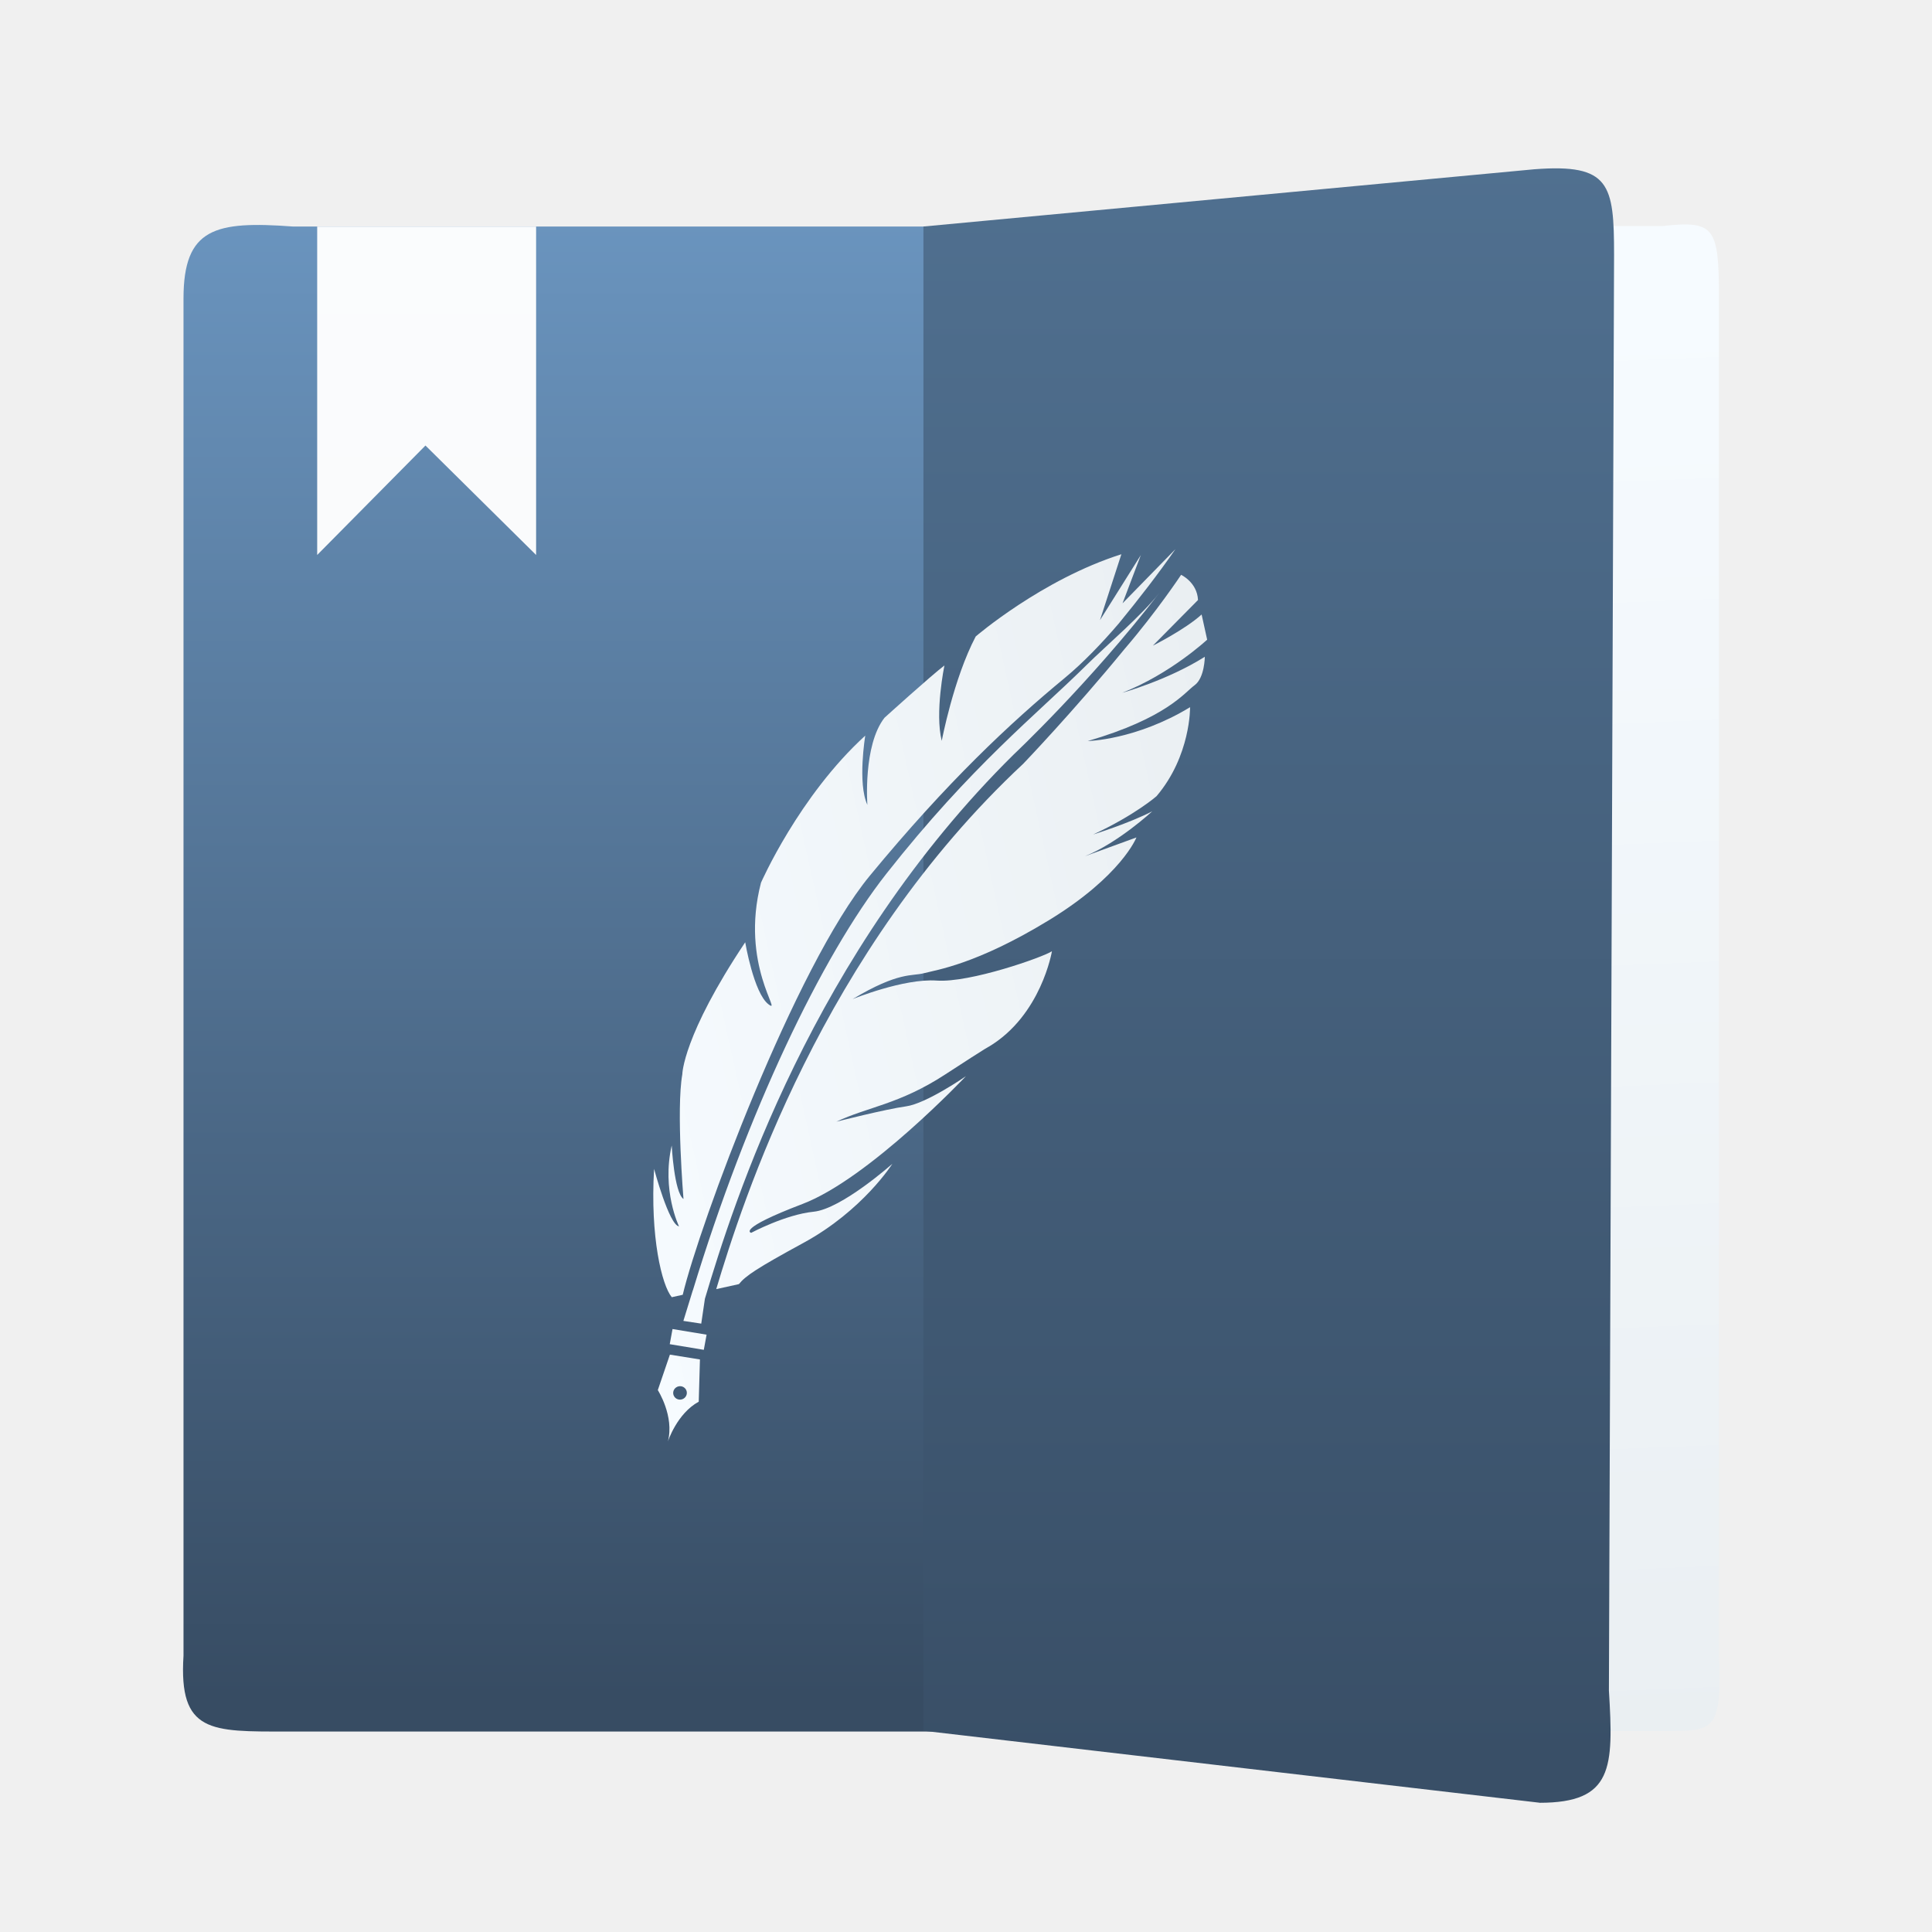
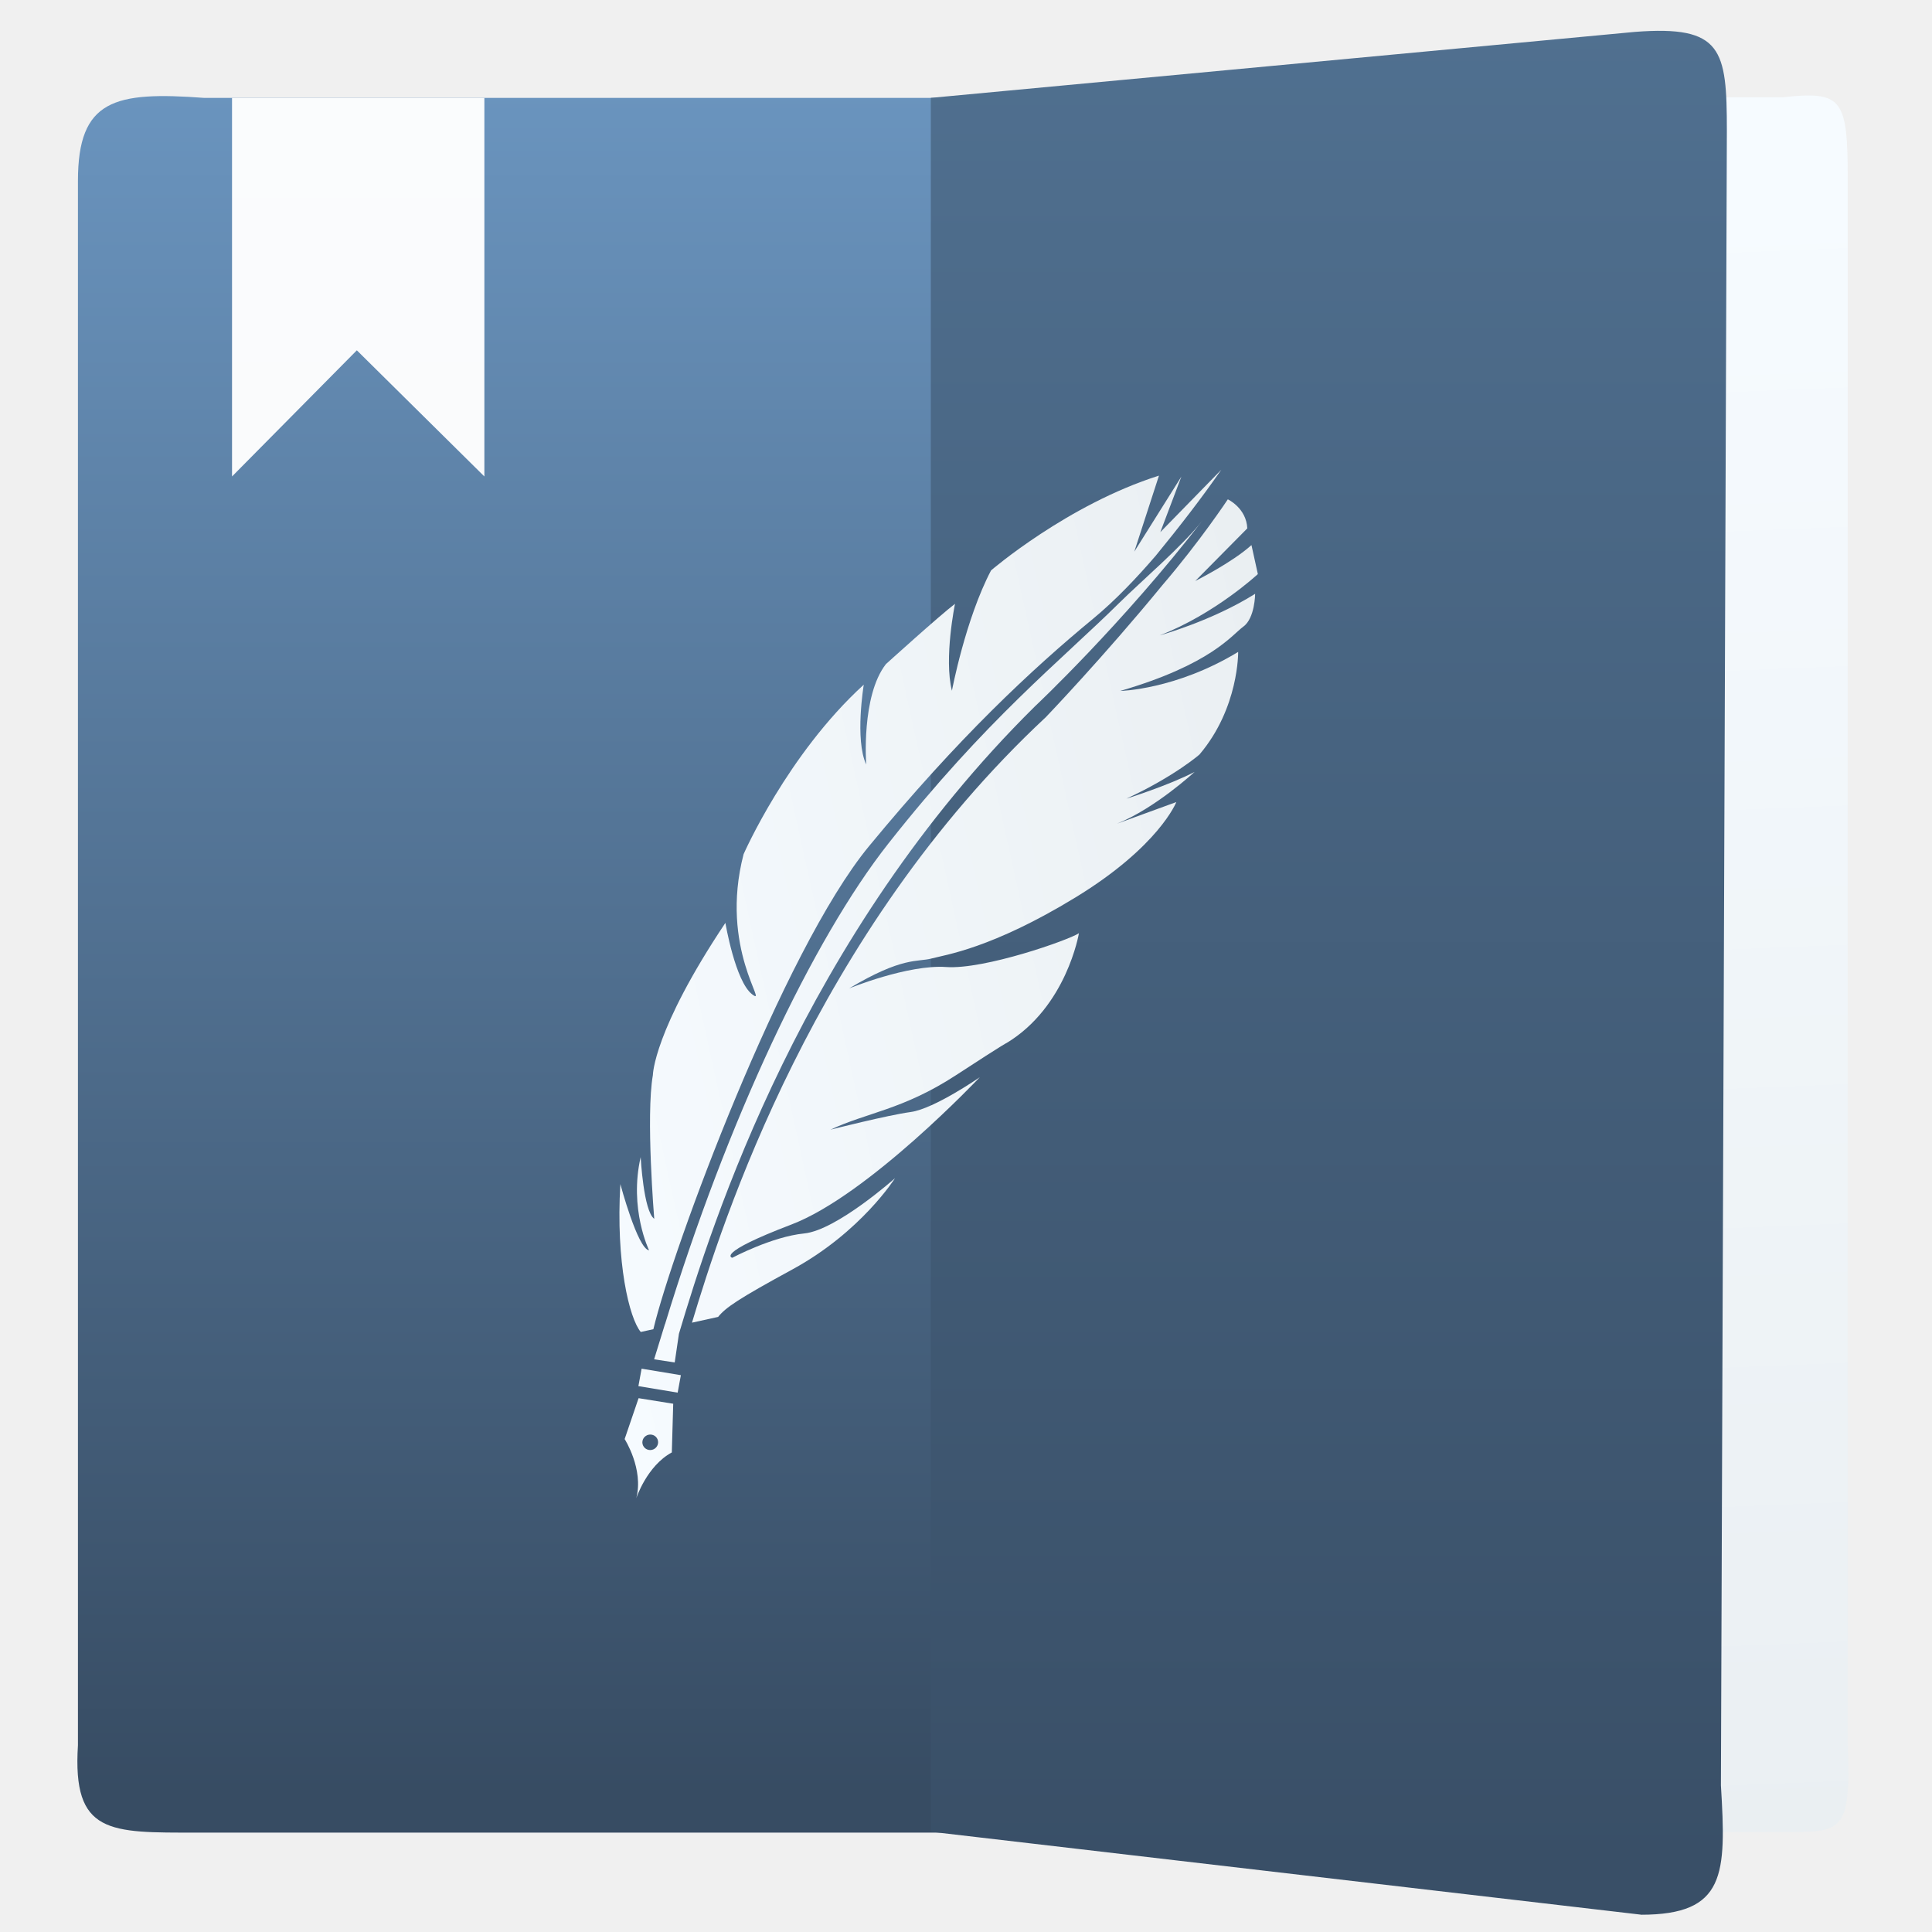
<svg xmlns="http://www.w3.org/2000/svg" xmlns:xlink="http://www.w3.org/1999/xlink" width="48px" height="48px" id="svg2985" version="1.1">
  <defs id="defs2987">
    <linearGradient id="linearGradient4419">
      <stop id="stop4421" offset="0" style="stop-color:#394f67;stop-opacity:1" />
      <stop id="stop4423" offset="1" style="stop-color:#507090;stop-opacity:1" />
    </linearGradient>
    <linearGradient id="linearGradient4413">
      <stop id="stop4415" offset="0" style="stop-color:#374c63;stop-opacity:1" />
      <stop id="stop4417" offset="1" style="stop-color:#6a94be;stop-opacity:1" />
    </linearGradient>
    <linearGradient gradientTransform="matrix(1.030982,0,0,1,-0.512598,0)" gradientUnits="userSpaceOnUse" y2="1012.362" x2="17" y1="1036.362" x1="17" id="linearGradient4300-2" xlink:href="#linearGradient4413" />
    <linearGradient gradientTransform="matrix(0.6896444,0,0,1,10.82717,0)" gradientUnits="userSpaceOnUse" y2="1037.208" x2="34.117" y1="1013.622" x1="33.462" id="linearGradient4308" xlink:href="#linearGradient4320" />
    <linearGradient gradientTransform="translate(-0.199659,0)" gradientUnits="userSpaceOnUse" y2="1011.362" x2="28" y1="1037.362" x1="28" id="linearGradient4286" xlink:href="#linearGradient4419" />
    <linearGradient id="linearGradient4320">
      <stop id="stop4322" offset="0" style="stop-color:#f6fbff;stop-opacity:1" />
      <stop id="stop4324" offset="1" style="stop-color:#eaeff2;stop-opacity:1" />
    </linearGradient>
    <linearGradient xlink:href="#linearGradient4320" id="linearGradient4431" x1="13.762" y1="165.665" x2="314.97" y2="165.665" gradientUnits="userSpaceOnUse" />
    <linearGradient xlink:href="#linearGradient4320" id="linearGradient4449" gradientUnits="userSpaceOnUse" x1="13.762" y1="165.665" x2="314.97" y2="165.665" />
    <linearGradient xlink:href="#linearGradient4320" id="linearGradient4451" gradientUnits="userSpaceOnUse" x1="13.762" y1="165.665" x2="314.97" y2="165.665" />
    <linearGradient xlink:href="#linearGradient4320" id="linearGradient4453" gradientUnits="userSpaceOnUse" x1="13.762" y1="165.665" x2="314.97" y2="165.665" />
    <linearGradient xlink:href="#linearGradient4320" id="linearGradient4455" gradientUnits="userSpaceOnUse" x1="13.762" y1="165.665" x2="314.97" y2="165.665" />
    <linearGradient xlink:href="#linearGradient4320" id="linearGradient4457" gradientUnits="userSpaceOnUse" x1="13.762" y1="165.665" x2="314.97" y2="165.665" />
  </defs>
  <g id="layer1">
    <g id="g4389" transform="translate(-39.08462,0)">
-       <g id="layer1-9" transform="matrix(-1,0,0,1,473.3778,-499.4997)">
-         <g transform="matrix(-1.526305,0,0,1.526305,444.8196,-1040.174)" id="g4414">
-           <path id="path4248" d="m 11.563,1036.944 11.637,0 -3.21e-4,-24.498 -11.533,3e-4 c -1.268,-0.094 -1.783,0.023 -1.783,1.172 l 0,22.092 c -0.08,1.261 0.446,1.234 1.679,1.234 z" style="opacity:1;fill:url(#linearGradient4300-2);fill-opacity:1.0;fill-rule:evenodd;stroke:none;stroke-width:1px;stroke-linecap:butt;stroke-linejoin:miter;stroke-opacity:1" />
-           <path id="path4248-6" d="m 33.96,1036.936 -7.991,0 0,-24.498 7.991,0 c 0.848,-0.094 0.917,0.023 0.917,1.172 l 0,22.092 c 0.053,1.261 -0.092,1.234 -0.917,1.234 z" style="opacity:1;fill:url(#linearGradient4308);fill-opacity:1;fill-rule:evenodd;stroke:none;stroke-width:1px;stroke-linecap:butt;stroke-linejoin:miter;stroke-opacity:1" />
-           <path id="path4248-6-0" d="M 31.958,1038.103 21.928,1036.932 l -2e-5,-24.486 9.946,-0.932 c 1.23,-0.094 1.296,0.245 1.296,1.394 l -0.084,23.369 c 0.077,1.261 0.067,1.827 -1.129,1.827 z" style="opacity:1;fill:url(#linearGradient4286);fill-opacity:1.0;fill-rule:evenodd;stroke:none;stroke-width:1px;stroke-linecap:butt;stroke-linejoin:miter;stroke-opacity:1" />
+       <g id="g4261" transform="matrix(1.152635,0,0,1.152635,-9.284159,-4.055065)">
+         <g transform="matrix(-1,0,0,1,473.3778,-499.4997)" id="layer1-9">
+           <g id="g4414" transform="matrix(-1.526305,0,0,1.526305,444.8196,-1040.174)">
+             <path style="opacity:1;fill:url(#linearGradient4300-2);fill-opacity:1;fill-rule:evenodd;stroke:none;stroke-width:1px;stroke-linecap:butt;stroke-linejoin:miter;stroke-opacity:1" d="m 11.563,1036.944 11.637,0 -3.21e-4,-24.498 -11.533,3e-4 c -1.268,-0.094 -1.783,0.023 -1.783,1.172 l 0,22.092 c -0.08,1.261 0.446,1.234 1.679,1.234 z" id="path4248" />
+             <path style="opacity:1;fill:url(#linearGradient4308);fill-opacity:1;fill-rule:evenodd;stroke:none;stroke-width:1px;stroke-linecap:butt;stroke-linejoin:miter;stroke-opacity:1" d="m 33.96,1036.936 -7.991,0 0,-24.498 7.991,0 c 0.848,-0.094 0.917,0.023 0.917,1.172 l 0,22.092 c 0.053,1.261 -0.092,1.234 -0.917,1.234 z" id="path4248-6" />
+             <path style="opacity:1;fill:url(#linearGradient4286);fill-opacity:1;fill-rule:evenodd;stroke:none;stroke-width:1px;stroke-linecap:butt;stroke-linejoin:miter;stroke-opacity:1" d="M 31.958,1038.103 21.928,1036.932 l -2e-5,-24.486 9.946,-0.932 c 1.23,-0.094 1.296,0.245 1.296,1.394 l -0.084,23.369 c 0.077,1.261 0.067,1.827 -1.129,1.827 z" id="path4248-6-0" />
+           </g>
        </g>
-       </g>
-       <path id="path4313" d="m 46.965,5.629 1.55e-4,8.159 2.69,-2.719 2.749,2.719 0,-8.159 z" style="opacity:0.965;fill:#ffffff;fill-opacity:1;fill-rule:evenodd;stroke:none;stroke-width:1px;stroke-linecap:butt;stroke-linejoin:miter;stroke-opacity:1" />
-       <g style="fill:url(#linearGradient4431);fill-opacity:1" transform="matrix(0.05631124,-0.01239685,0.01239685,0.05631124,50.79596,17.32521)" id="g3">
-         <path id="path5" d="m 30.421,317.462 4.422,-17.661 -12.194,-4.814 -8.376,13.804 c 0,0 4.618,12.526 -0.511,22.539 0.004,0.001 6.422,-10.931 16.659,-13.868 z m -8.192,-8.104 c 1.501,-0.615 3.231,0.087 3.851,1.561 0.625,1.474 -0.087,3.171 -1.588,3.786 -1.501,0.615 -3.231,-0.087 -3.851,-1.561 -0.631,-1.48 0.082,-3.177 1.588,-3.786 z" style="fill:url(#linearGradient4449);fill-opacity:1" />
-         <path id="path7" d="m 158.353,112.621 c -35.115,28.8 -81.086,88.124 -120.073,157.423 l -0.022,-0.027 -6.815,12.026 7.267,2.796 3.84,-10.117 c 20.799,-37.491 77.224,-135.4 180.397,-200.451 0,0 38.411,-22.877 76.256,-54.516 -9.214,7.702 -27.391,17.356 -37.247,23.584 -25.868,16.344 -57.79,31.704 -103.603,69.282 z" style="fill:url(#linearGradient4451);fill-opacity:1" />
-         <path id="path9" d="m 33.2,215.365 c -7.985,28.223 -7.528,49.718 -4.438,55.625 l 4.83,0 C 46.929,243.365 111.164,143.297 151.146,111.974 192.57,79.519 224.524,60.635 251.399,46.863 c 9.437,-4.835 19.118,-11.384 27.848,-17.949 10.601,-8.36 21.348,-17.302 30.758,-26.053 L 282.728,20.75 294.89,2.148 271.67,25.759 286.78,0 c -35.746,3.225 -68.918,21.109 -68.918,21.109 -13.271,15.741 -23.959,40.782 -23.959,40.782 -0.37,-12.521 8.11,-31.481 8.11,-31.481 -6.266,2.861 -30.073,16.459 -30.073,16.459 -11.645,9.66 -15.262,35.06 -15.262,35.06 -2.214,-10.019 5.526,-29.333 5.526,-29.333 -33.543,19.32 -57.502,52.231 -57.502,52.231 -16.584,32.553 -2.948,57.953 -8.11,51.872 -5.162,-6.081 -4.052,-28.261 -4.052,-28.261 -35.017,33.63 -38.699,49.724 -38.699,49.724 -5.896,14.31 -11.058,52.59 -11.058,52.59 -3.318,-3.579 0,-23.611 0,-23.611 -8.479,17.889 -4.422,34.701 -4.422,34.701 C 34.309,240.407 33.2,215.365 33.2,215.365 Z" style="fill:url(#linearGradient4453);fill-opacity:1" />
-         <path id="path11" d="m 310.01,14.191 c 0,0 -13.483,13.065 -30.758,26.053 C 252.171,61.603 226.096,79.063 226.096,79.063 123.945,139.425 67.025,237.932 48.212,271.708 l 10.002,0 c 3.535,-2.834 8.844,-4.971 31.014,-11.389 28.011,-8.11 44.72,-25.041 44.72,-25.041 0,0 -25.553,14.31 -37.595,12.88 -12.042,-1.43 -28.223,3.1 -28.223,3.1 0,0 -6.179,-2.861 24.291,-7.392 30.47,-4.531 80.596,-38.634 80.596,-38.634 0,0 -19.167,7.87 -28.011,7.152 -8.844,-0.718 -30.714,0 -30.714,0 14.495,-3.34 28.011,-1.43 50.126,-9.779 22.115,-8.349 20.886,-7.631 20.886,-7.631 25.063,-8.349 35.474,-34.342 35.474,-34.342 -4.335,1.67 -37.443,5.722 -51.176,1.67 -13.734,-4.052 -37.132,0 -37.132,0 22.115,-7.392 27.032,-4.052 32.433,-4.291 5.406,-0.239 22.855,1.191 57.502,-10.731 34.647,-11.922 44.475,-26.711 44.475,-26.711 l -23.366,3.122 c 15.257,-2.567 32.455,-12.662 32.455,-12.662 -10.568,2.861 -27.032,4.291 -27.032,4.291 19.412,-4.291 30.225,-10.253 30.225,-10.253 18.183,-13.832 22.36,-34.342 22.36,-34.342 -25.803,8.822 -46.194,4.77 -46.194,4.77 35.387,-2.382 45.215,-11.449 50.126,-13.592 4.917,-2.148 6.94,-11.03 6.94,-11.03 -17.878,6.44 -38.15,7.511 -38.15,7.511 21.93,-3.399 40.722,-14.49 40.722,-14.49 l 0,-11.102 c -8.479,4.83 -23.399,8.588 -23.399,8.588 l 23.219,-15.023 c 1.305,-7.516 -4.776,-12.166 -4.776,-12.166 z" style="fill:url(#linearGradient4455);fill-opacity:1" />
-         <polygon id="polygon13" points="39.933,289.989 26.124,284.458 23.551,290.571 37.361,296.103 " style="fill:url(#linearGradient4457);fill-opacity:1" />
+         <path style="opacity:0.965;fill:#ffffff;fill-opacity:1;fill-rule:evenodd;stroke:none;stroke-width:1px;stroke-linecap:butt;stroke-linejoin:miter;stroke-opacity:1" d="m 46.965,5.629 1.55e-4,8.159 2.69,-2.719 2.749,2.719 0,-8.159 z" id="path4313" />
+         <g id="g3" transform="matrix(0.05631124,-0.01239685,0.01239685,0.05631124,50.79596,17.32521)" style="fill:url(#linearGradient4431);fill-opacity:1">
+           <path style="fill:url(#linearGradient4449);fill-opacity:1" d="m 30.421,317.462 4.422,-17.661 -12.194,-4.814 -8.376,13.804 c 0,0 4.618,12.526 -0.511,22.539 0.004,0.001 6.422,-10.931 16.659,-13.868 z m -8.192,-8.104 c 1.501,-0.615 3.231,0.087 3.851,1.561 0.625,1.474 -0.087,3.171 -1.588,3.786 -1.501,0.615 -3.231,-0.087 -3.851,-1.561 -0.631,-1.48 0.082,-3.177 1.588,-3.786 z" id="path5" />
+           <path style="fill:url(#linearGradient4451);fill-opacity:1" d="m 158.353,112.621 c -35.115,28.8 -81.086,88.124 -120.073,157.423 l -0.022,-0.027 -6.815,12.026 7.267,2.796 3.84,-10.117 c 20.799,-37.491 77.224,-135.4 180.397,-200.451 0,0 38.411,-22.877 76.256,-54.516 -9.214,7.702 -27.391,17.356 -37.247,23.584 -25.868,16.344 -57.79,31.704 -103.603,69.282 z" id="path7" />
+           <path style="fill:url(#linearGradient4453);fill-opacity:1" d="m 33.2,215.365 c -7.985,28.223 -7.528,49.718 -4.438,55.625 l 4.83,0 C 46.929,243.365 111.164,143.297 151.146,111.974 192.57,79.519 224.524,60.635 251.399,46.863 c 9.437,-4.835 19.118,-11.384 27.848,-17.949 10.601,-8.36 21.348,-17.302 30.758,-26.053 L 282.728,20.75 294.89,2.148 271.67,25.759 286.78,0 c -35.746,3.225 -68.918,21.109 -68.918,21.109 -13.271,15.741 -23.959,40.782 -23.959,40.782 -0.37,-12.521 8.11,-31.481 8.11,-31.481 -6.266,2.861 -30.073,16.459 -30.073,16.459 -11.645,9.66 -15.262,35.06 -15.262,35.06 -2.214,-10.019 5.526,-29.333 5.526,-29.333 -33.543,19.32 -57.502,52.231 -57.502,52.231 -16.584,32.553 -2.948,57.953 -8.11,51.872 -5.162,-6.081 -4.052,-28.261 -4.052,-28.261 -35.017,33.63 -38.699,49.724 -38.699,49.724 -5.896,14.31 -11.058,52.59 -11.058,52.59 -3.318,-3.579 0,-23.611 0,-23.611 -8.479,17.889 -4.422,34.701 -4.422,34.701 C 34.309,240.407 33.2,215.365 33.2,215.365 Z" id="path9" />
+           <path style="fill:url(#linearGradient4455);fill-opacity:1" d="m 310.01,14.191 c 0,0 -13.483,13.065 -30.758,26.053 C 252.171,61.603 226.096,79.063 226.096,79.063 123.945,139.425 67.025,237.932 48.212,271.708 l 10.002,0 c 3.535,-2.834 8.844,-4.971 31.014,-11.389 28.011,-8.11 44.72,-25.041 44.72,-25.041 0,0 -25.553,14.31 -37.595,12.88 -12.042,-1.43 -28.223,3.1 -28.223,3.1 0,0 -6.179,-2.861 24.291,-7.392 30.47,-4.531 80.596,-38.634 80.596,-38.634 0,0 -19.167,7.87 -28.011,7.152 -8.844,-0.718 -30.714,0 -30.714,0 14.495,-3.34 28.011,-1.43 50.126,-9.779 22.115,-8.349 20.886,-7.631 20.886,-7.631 25.063,-8.349 35.474,-34.342 35.474,-34.342 -4.335,1.67 -37.443,5.722 -51.176,1.67 -13.734,-4.052 -37.132,0 -37.132,0 22.115,-7.392 27.032,-4.052 32.433,-4.291 5.406,-0.239 22.855,1.191 57.502,-10.731 34.647,-11.922 44.475,-26.711 44.475,-26.711 l -23.366,3.122 c 15.257,-2.567 32.455,-12.662 32.455,-12.662 -10.568,2.861 -27.032,4.291 -27.032,4.291 19.412,-4.291 30.225,-10.253 30.225,-10.253 18.183,-13.832 22.36,-34.342 22.36,-34.342 -25.803,8.822 -46.194,4.77 -46.194,4.77 35.387,-2.382 45.215,-11.449 50.126,-13.592 4.917,-2.148 6.94,-11.03 6.94,-11.03 -17.878,6.44 -38.15,7.511 -38.15,7.511 21.93,-3.399 40.722,-14.49 40.722,-14.49 l 0,-11.102 c -8.479,4.83 -23.399,8.588 -23.399,8.588 l 23.219,-15.023 c 1.305,-7.516 -4.776,-12.166 -4.776,-12.166 z" id="path11" />
+           <polygon style="fill:url(#linearGradient4457);fill-opacity:1" points="26.124,284.458 23.551,290.571 37.361,296.103 39.933,289.989 " id="polygon13" />
+         </g>
      </g>
    </g>
  </g>
</svg>
